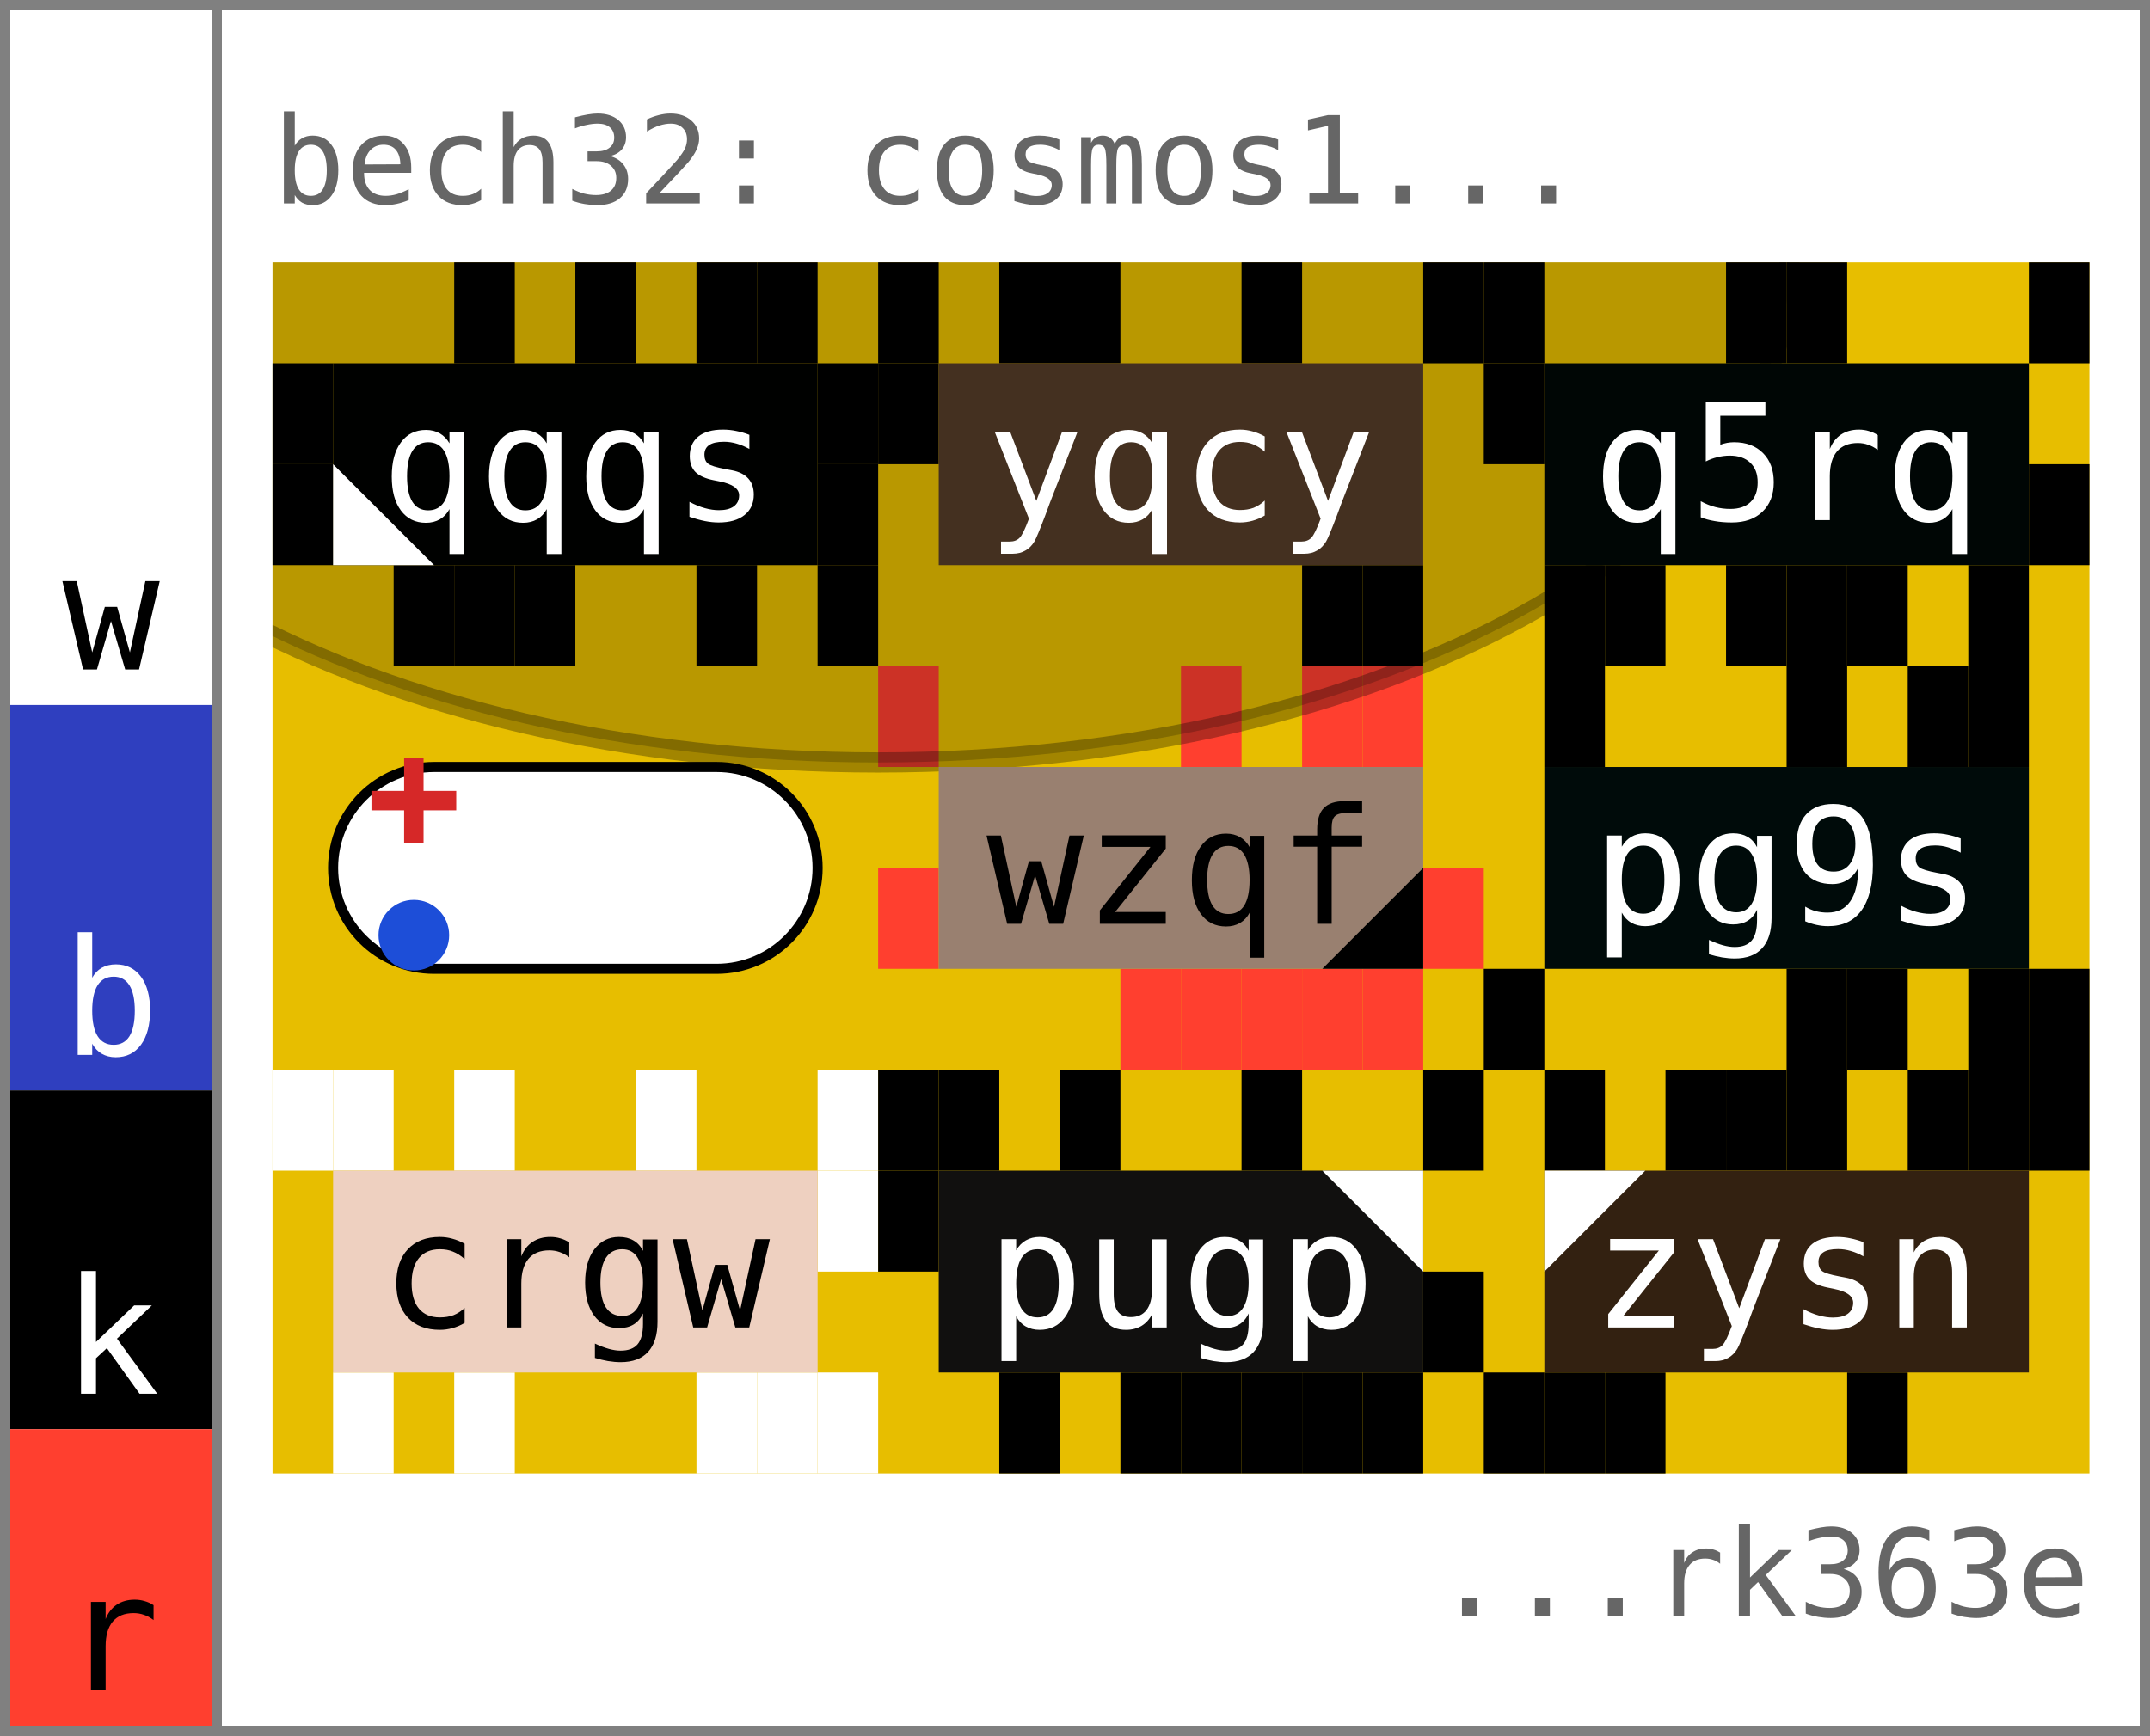
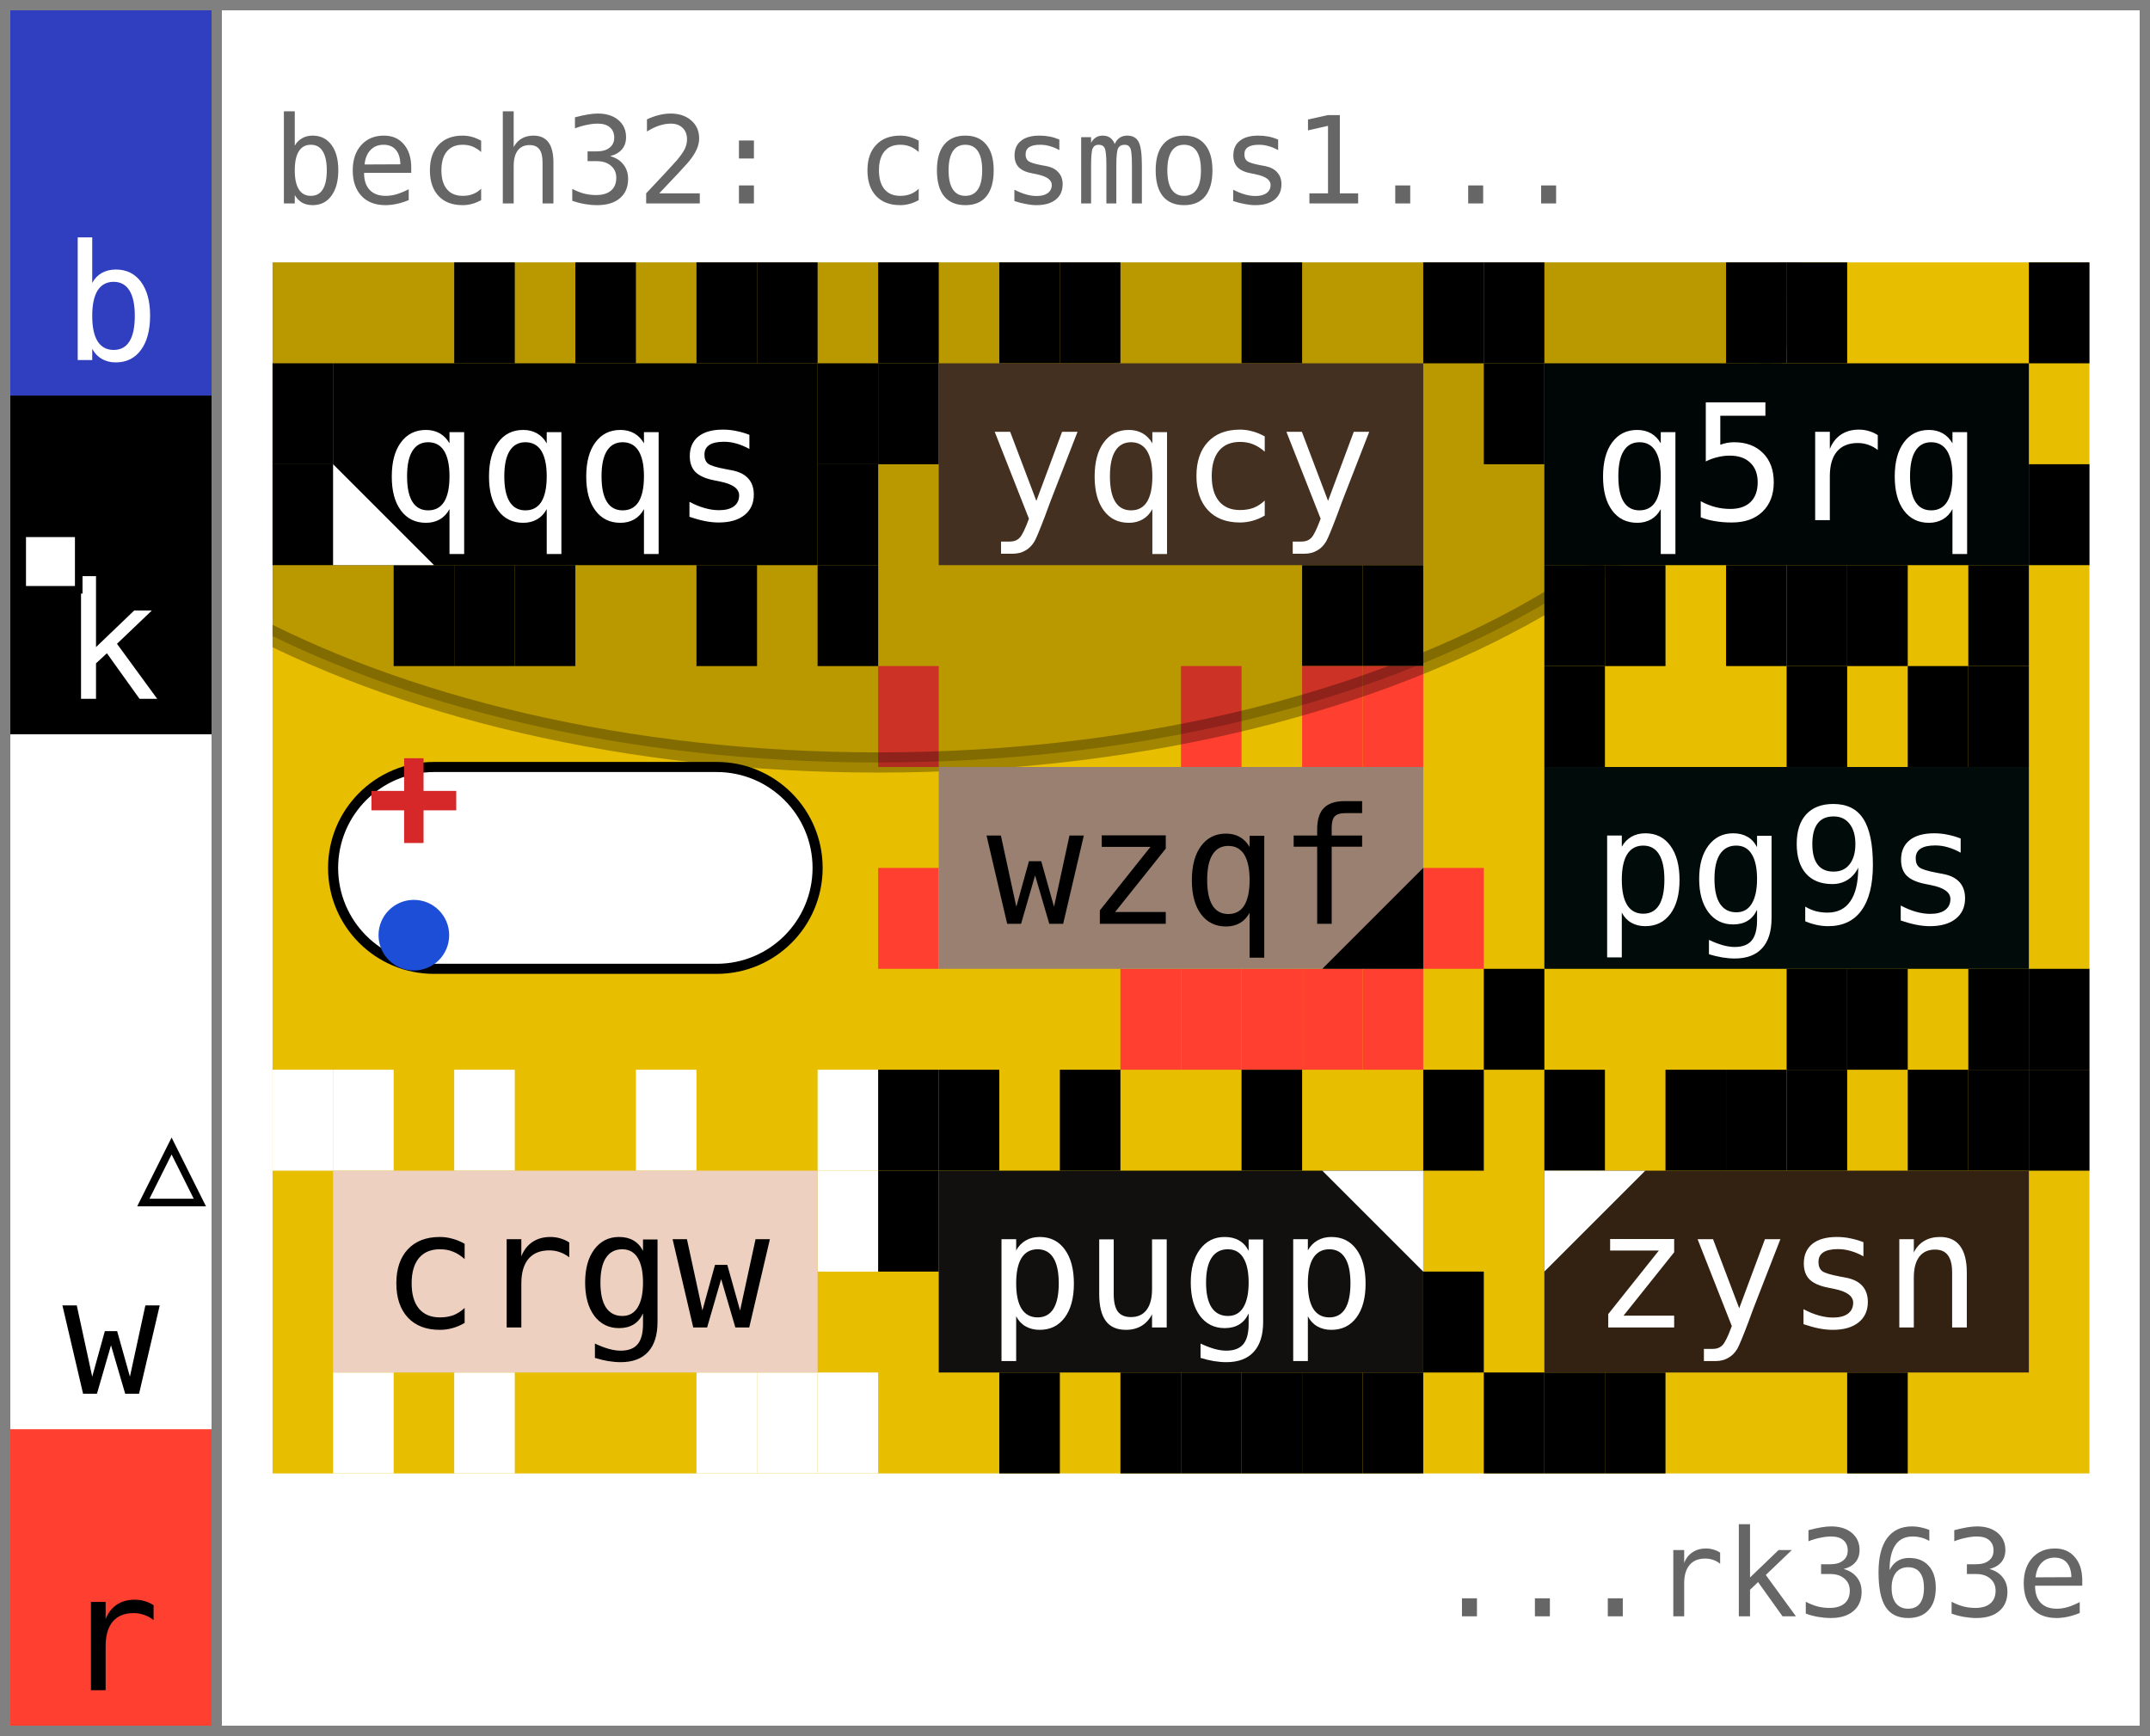
- <svg xmlns="http://www.w3.org/2000/svg" width="213.0" height="172.0" viewBox="0 0 213.0 172.0" data-entviz-version="v8" data-entviz-lib="0.7.2" data-input-bytes="45" data-cols="3" data-rows="3">
+ <svg xmlns="http://www.w3.org/2000/svg" width="213.0" height="172.0" viewBox="0 0 213.0 172.0" data-entviz-version="v9" data-entviz-lib="0.7.2" data-input-bytes="45" data-cols="3" data-rows="3">
  <defs>
    <clipPath id="grid-clip-ce5da880624d9baa-3x3">
      <rect x="27.0" y="26.0" width="180.0" height="120.0" />
    </clipPath>
  </defs>
  <rect x="0" y="0" width="213.0" height="172.0" fill="#ffffff" />
  <g data-channel="grid">
    <rect x="27.0" y="26.0" width="180.0" height="120.0" fill="#e7be00" />
    <g>
      <rect x="45.0" y="26.0" width="6.0" height="10.0" fill="#000000" />
      <rect x="57.0" y="26.0" width="6.0" height="10.0" fill="#000000" />
      <rect x="69.0" y="26.0" width="6.0" height="10.0" fill="#000000" />
      <rect x="75.0" y="26.0" width="6.0" height="10.0" fill="#000000" />
      <rect x="81.0" y="36.0" width="6.0" height="10.0" fill="#000000" />
      <rect x="81.0" y="46.0" width="6.0" height="10.0" fill="#000000" />
      <rect x="81.0" y="56.0" width="6.0" height="10.0" fill="#000000" />
      <rect x="69.0" y="56.0" width="6.0" height="10.0" fill="#000000" />
      <rect x="51.0" y="56.0" width="6.0" height="10.0" fill="#000000" />
      <rect x="45.0" y="56.0" width="6.0" height="10.0" fill="#000000" />
      <rect x="39.0" y="56.0" width="6.0" height="10.0" fill="#000000" />
      <rect x="27.0" y="46.0" width="6.0" height="10.0" fill="#000000" />
      <rect x="27.0" y="36.0" width="6.0" height="10.0" fill="#000000" />
      <rect x="87.0" y="26.0" width="6.0" height="10.0" fill="#000000" />
      <rect x="99.0" y="26.0" width="6.0" height="10.0" fill="#000000" />
      <rect x="105.0" y="26.0" width="6.0" height="10.0" fill="#000000" />
      <rect x="123.0" y="26.0" width="6.0" height="10.0" fill="#000000" />
      <rect x="141.0" y="26.0" width="6.0" height="10.0" fill="#000000" />
      <rect x="135.0" y="56.0" width="6.0" height="10.0" fill="#000000" />
      <rect x="129.0" y="56.0" width="6.0" height="10.0" fill="#000000" />
      <rect x="87.0" y="36.0" width="6.0" height="10.0" fill="#000000" />
      <rect x="147.0" y="26.0" width="6.0" height="10.0" fill="#000000" />
      <rect x="171.0" y="26.0" width="6.0" height="10.0" fill="#000000" />
      <rect x="177.0" y="26.0" width="6.0" height="10.0" fill="#000000" />
      <rect x="201.0" y="26.0" width="6.0" height="10.0" fill="#000000" />
      <rect x="201.0" y="46.0" width="6.0" height="10.0" fill="#000000" />
      <rect x="195.0" y="56.0" width="6.0" height="10.0" fill="#000000" />
      <rect x="183.0" y="56.0" width="6.0" height="10.0" fill="#000000" />
      <rect x="177.0" y="56.0" width="6.0" height="10.0" fill="#000000" />
      <rect x="171.0" y="56.0" width="6.0" height="10.0" fill="#000000" />
      <rect x="159.0" y="56.0" width="6.0" height="10.0" fill="#000000" />
      <rect x="153.0" y="56.0" width="6.0" height="10.0" fill="#000000" />
      <rect x="147.0" y="36.0" width="6.0" height="10.0" fill="#000000" />
      <rect x="87.0" y="66.0" width="6.0" height="10.0" fill="#ff3f2f" />
      <rect x="117.0" y="66.0" width="6.0" height="10.0" fill="#ff3f2f" />
      <rect x="129.0" y="66.0" width="6.0" height="10.0" fill="#ff3f2f" />
      <rect x="135.0" y="66.0" width="6.0" height="10.0" fill="#ff3f2f" />
      <rect x="141.0" y="86.0" width="6.0" height="10.0" fill="#ff3f2f" />
      <rect x="135.0" y="96.0" width="6.0" height="10.0" fill="#ff3f2f" />
      <rect x="129.0" y="96.0" width="6.0" height="10.0" fill="#ff3f2f" />
      <rect x="123.0" y="96.0" width="6.0" height="10.0" fill="#ff3f2f" />
      <rect x="117.0" y="96.0" width="6.0" height="10.0" fill="#ff3f2f" />
      <rect x="111.0" y="96.0" width="6.0" height="10.0" fill="#ff3f2f" />
      <rect x="87.0" y="86.0" width="6.0" height="10.0" fill="#ff3f2f" />
      <rect x="153.0" y="66.0" width="6.0" height="10.0" fill="#000000" />
      <rect x="177.0" y="66.0" width="6.0" height="10.0" fill="#000000" />
      <rect x="189.0" y="66.0" width="6.0" height="10.0" fill="#000000" />
      <rect x="195.0" y="66.0" width="6.0" height="10.0" fill="#000000" />
      <rect x="201.0" y="96.0" width="6.0" height="10.0" fill="#000000" />
      <rect x="195.0" y="96.0" width="6.0" height="10.0" fill="#000000" />
      <rect x="183.0" y="96.0" width="6.0" height="10.0" fill="#000000" />
      <rect x="177.0" y="96.0" width="6.0" height="10.0" fill="#000000" />
      <rect x="147.0" y="96.0" width="6.0" height="10.0" fill="#000000" />
      <rect x="27.0" y="106.0" width="6.0" height="10.0" fill="#ffffff" />
      <rect x="33.0" y="106.0" width="6.0" height="10.0" fill="#ffffff" />
      <rect x="45.0" y="106.0" width="6.0" height="10.0" fill="#ffffff" />
      <rect x="63.0" y="106.0" width="6.0" height="10.0" fill="#ffffff" />
      <rect x="81.0" y="106.0" width="6.0" height="10.0" fill="#ffffff" />
      <rect x="81.0" y="116.0" width="6.0" height="10.0" fill="#ffffff" />
      <rect x="81.0" y="136.0" width="6.0" height="10.0" fill="#ffffff" />
      <rect x="75.0" y="136.0" width="6.0" height="10.0" fill="#ffffff" />
      <rect x="69.0" y="136.0" width="6.0" height="10.0" fill="#ffffff" />
      <rect x="45.0" y="136.0" width="6.0" height="10.0" fill="#ffffff" />
      <rect x="33.0" y="136.0" width="6.0" height="10.0" fill="#ffffff" />
      <rect x="87.0" y="106.0" width="6.0" height="10.0" fill="#000000" />
      <rect x="93.0" y="106.0" width="6.0" height="10.0" fill="#000000" />
      <rect x="105.0" y="106.0" width="6.0" height="10.0" fill="#000000" />
      <rect x="123.0" y="106.0" width="6.0" height="10.0" fill="#000000" />
      <rect x="141.0" y="106.0" width="6.0" height="10.0" fill="#000000" />
      <rect x="141.0" y="126.0" width="6.0" height="10.0" fill="#000000" />
      <rect x="135.0" y="136.0" width="6.0" height="10.0" fill="#000000" />
      <rect x="129.0" y="136.0" width="6.0" height="10.0" fill="#000000" />
      <rect x="123.0" y="136.0" width="6.0" height="10.0" fill="#000000" />
      <rect x="117.0" y="136.0" width="6.0" height="10.0" fill="#000000" />
      <rect x="111.0" y="136.0" width="6.0" height="10.0" fill="#000000" />
      <rect x="99.0" y="136.0" width="6.0" height="10.0" fill="#000000" />
      <rect x="87.0" y="116.0" width="6.0" height="10.0" fill="#000000" />
      <rect x="153.0" y="106.0" width="6.0" height="10.0" fill="#000000" />
      <rect x="165.0" y="106.0" width="6.0" height="10.0" fill="#000000" />
      <rect x="171.0" y="106.0" width="6.0" height="10.0" fill="#000000" />
      <rect x="177.0" y="106.0" width="6.0" height="10.0" fill="#000000" />
      <rect x="189.0" y="106.0" width="6.0" height="10.0" fill="#000000" />
      <rect x="195.0" y="106.0" width="6.0" height="10.0" fill="#000000" />
      <rect x="201.0" y="106.0" width="6.0" height="10.0" fill="#000000" />
      <rect x="183.0" y="136.0" width="6.0" height="10.0" fill="#000000" />
      <rect x="159.0" y="136.0" width="6.0" height="10.0" fill="#000000" />
      <rect x="153.0" y="136.0" width="6.0" height="10.0" fill="#000000" />
      <rect x="147.0" y="136.0" width="6.0" height="10.0" fill="#000000" />
    </g>
    <g clip-path="url(#grid-clip-ce5da880624d9baa-3x3)" data-channel="ellipse" data-ellipse-anchor-x="87.0" data-ellipse-anchor-y="26.0" data-ellipse-rx="90.28339382189839" data-ellipse-ry="49.55404322555325" data-ellipse-rotation-deg="0.0">
      <ellipse cx="87.0" cy="26.0" rx="90.283" ry="49.554" transform="rotate(0.0 87.0 26.0)" fill="#000000" stroke="#000000" fill-opacity="0.2" stroke-opacity="0.3" stroke-width="2.0" />
    </g>
    <g>
      <g data-channel="cell" data-cell-index="0" data-cell-row="0" data-cell-col="0" data-cell-quartile="4">
        <rect x="33.0" y="36.0" width="48.0" height="20.0" fill="#000100" />
        <text x="57.0" y="46.0" fill="#ffffff" style="font-family: &quot;JetBrains Mono&quot;, &quot;Menlo&quot;, &quot;Consolas&quot;, &quot;DejaVu Sans Mono&quot;, &quot;Liberation Mono&quot;, &quot;Roboto Mono&quot;, &quot;Noto Sans Mono&quot;, monospace; font-size: 16.0px;" text-anchor="middle" dominant-baseline="central">qqqs</text>
        <polygon points="33.0,56.0 33.0,46.0 43.0,56.0" fill="#ffffff" />
      </g>
      <g data-channel="cell" data-cell-index="1" data-cell-row="0" data-cell-col="1">
        <rect x="93.0" y="36.0" width="48.0" height="20.0" fill="#443020" />
        <text x="117.0" y="46.0" fill="#ffffff" style="font-family: &quot;JetBrains Mono&quot;, &quot;Menlo&quot;, &quot;Consolas&quot;, &quot;DejaVu Sans Mono&quot;, &quot;Liberation Mono&quot;, &quot;Roboto Mono&quot;, &quot;Noto Sans Mono&quot;, monospace; font-size: 16.0px;" text-anchor="middle" dominant-baseline="central">yqcy</text>
      </g>
      <g data-channel="cell" data-cell-index="2" data-cell-row="0" data-cell-col="2">
        <rect x="153.0" y="36.0" width="48.0" height="20.0" fill="#000605" />
        <text x="177.0" y="46.0" fill="#ffffff" style="font-family: &quot;JetBrains Mono&quot;, &quot;Menlo&quot;, &quot;Consolas&quot;, &quot;DejaVu Sans Mono&quot;, &quot;Liberation Mono&quot;, &quot;Roboto Mono&quot;, &quot;Noto Sans Mono&quot;, monospace; font-size: 16.0px;" text-anchor="middle" dominant-baseline="central">q5rq</text>
      </g>
      <g data-channel="cell" data-cell-index="3" data-cell-row="1" data-cell-col="0" data-cell-blank="true" data-cell-blank-map="true">
        <rect x="33.0" y="76.0" width="48.0" height="20.0" rx="10.0" ry="10.0" fill="#ffffff" stroke="#000000" stroke-width="1" />
        <circle cx="41.0" cy="92.667" r="3.5" fill="#1d4ed8" data-blank-map-min="2,0" />
        <path d="M 36.8,79.333 H 45.2 M 41.0,75.133 V 83.533" fill="none" stroke="#d62828" stroke-width="1.925" stroke-linecap="butt" data-blank-map-max="0,0" />
      </g>
      <g data-channel="cell" data-cell-index="4" data-cell-row="1" data-cell-col="1" data-cell-quartile="3">
        <rect x="93.0" y="76.0" width="48.0" height="20.0" fill="#998070" />
        <text x="117.0" y="86.0" fill="#000000" style="font-family: &quot;JetBrains Mono&quot;, &quot;Menlo&quot;, &quot;Consolas&quot;, &quot;DejaVu Sans Mono&quot;, &quot;Liberation Mono&quot;, &quot;Roboto Mono&quot;, &quot;Noto Sans Mono&quot;, monospace; font-size: 16.0px;" text-anchor="middle" dominant-baseline="central">wzqf</text>
        <polygon points="141.0,96.0 141.0,86.0 131.0,96.0" fill="#000000" />
      </g>
      <g data-channel="cell" data-cell-index="5" data-cell-row="1" data-cell-col="2">
        <rect x="153.0" y="76.0" width="48.0" height="20.0" fill="#000b0a" />
        <text x="177.0" y="86.0" fill="#ffffff" style="font-family: &quot;JetBrains Mono&quot;, &quot;Menlo&quot;, &quot;Consolas&quot;, &quot;DejaVu Sans Mono&quot;, &quot;Liberation Mono&quot;, &quot;Roboto Mono&quot;, &quot;Noto Sans Mono&quot;, monospace; font-size: 16.0px;" text-anchor="middle" dominant-baseline="central">pg9s</text>
      </g>
      <g data-channel="cell" data-cell-index="6" data-cell-row="2" data-cell-col="0">
        <rect x="33.0" y="116.0" width="48.0" height="20.0" fill="#eed0c0" />
        <text x="57.0" y="126.0" fill="#000000" style="font-family: &quot;JetBrains Mono&quot;, &quot;Menlo&quot;, &quot;Consolas&quot;, &quot;DejaVu Sans Mono&quot;, &quot;Liberation Mono&quot;, &quot;Roboto Mono&quot;, &quot;Noto Sans Mono&quot;, monospace; font-size: 16.0px;" text-anchor="middle" dominant-baseline="central">crgw</text>
      </g>
      <g data-channel="cell" data-cell-index="7" data-cell-row="2" data-cell-col="1" data-cell-quartile="2">
        <rect x="93.0" y="116.0" width="48.0" height="20.0" fill="#11100f" />
        <text x="117.0" y="126.0" fill="#ffffff" style="font-family: &quot;JetBrains Mono&quot;, &quot;Menlo&quot;, &quot;Consolas&quot;, &quot;DejaVu Sans Mono&quot;, &quot;Liberation Mono&quot;, &quot;Roboto Mono&quot;, &quot;Noto Sans Mono&quot;, monospace; font-size: 16.0px;" text-anchor="middle" dominant-baseline="central">pugp</text>
        <polygon points="141.0,116.0 131.0,116.0 141.0,126.0" fill="#ffffff" />
      </g>
      <g data-channel="cell" data-cell-index="8" data-cell-row="2" data-cell-col="2" data-cell-quartile="1">
        <rect x="153.0" y="116.0" width="48.0" height="20.0" fill="#332111" />
        <text x="177.0" y="126.0" fill="#ffffff" style="font-family: &quot;JetBrains Mono&quot;, &quot;Menlo&quot;, &quot;Consolas&quot;, &quot;DejaVu Sans Mono&quot;, &quot;Liberation Mono&quot;, &quot;Roboto Mono&quot;, &quot;Noto Sans Mono&quot;, monospace; font-size: 16.0px;" text-anchor="middle" dominant-baseline="central">zysn</text>
        <polygon points="153.0,116.0 163.0,116.0 153.0,126.0" fill="#ffffff" />
      </g>
    </g>
  </g>
-   <g data-channel="color-bar">
-     <g data-color-bar-rank="0" data-color-bar-band="W">
-       <rect x="1" y="1" width="20.0" height="68.855" fill="#ffffff" />
-       <text x="11.0" y="66.335" fill="#000000" style="font-family: &quot;JetBrains Mono&quot;, &quot;Menlo&quot;, &quot;Consolas&quot;, &quot;DejaVu Sans Mono&quot;, &quot;Liberation Mono&quot;, &quot;Roboto Mono&quot;, &quot;Noto Sans Mono&quot;, monospace; font-size: 16.0px;" text-anchor="middle" data-color-bar-letter="true">w</text>
+   <g data-channel="color-bar" data-bar-slots="14" data-bar-marker-square="4" data-bar-marker-triangle="9">
+     <g data-color-bar-rank="0" data-color-bar-band="B">
+       <rect x="1" y="1" width="20.0" height="38.195" fill="#2f3fbf" />
+       <text x="11.0" y="35.675" fill="#ffffff" style="font-family: &quot;JetBrains Mono&quot;, &quot;Menlo&quot;, &quot;Consolas&quot;, &quot;DejaVu Sans Mono&quot;, &quot;Liberation Mono&quot;, &quot;Roboto Mono&quot;, &quot;Noto Sans Mono&quot;, monospace; font-size: 16.0px;" text-anchor="middle" data-color-bar-letter="true">b</text>
    </g>
-     <g data-color-bar-rank="1" data-color-bar-band="B">
-       <rect x="1" y="69.855" width="20.0" height="38.195" fill="#2f3fbf" />
-       <text x="11.0" y="104.529" fill="#ffffff" style="font-family: &quot;JetBrains Mono&quot;, &quot;Menlo&quot;, &quot;Consolas&quot;, &quot;DejaVu Sans Mono&quot;, &quot;Liberation Mono&quot;, &quot;Roboto Mono&quot;, &quot;Noto Sans Mono&quot;, monospace; font-size: 16.0px;" text-anchor="middle" data-color-bar-letter="true">b</text>
+     <g data-color-bar-rank="1" data-color-bar-band="K">
+       <rect x="1" y="39.195" width="20.0" height="33.571" fill="#000000" />
+       <text x="11.0" y="69.246" fill="#ffffff" style="font-family: &quot;JetBrains Mono&quot;, &quot;Menlo&quot;, &quot;Consolas&quot;, &quot;DejaVu Sans Mono&quot;, &quot;Liberation Mono&quot;, &quot;Roboto Mono&quot;, &quot;Noto Sans Mono&quot;, monospace; font-size: 16.0px;" text-anchor="middle" data-color-bar-letter="true">k</text>
    </g>
-     <g data-color-bar-rank="2" data-color-bar-band="K">
-       <rect x="1" y="108.049" width="20.0" height="33.571" fill="#000000" />
-       <text x="11.0" y="138.1" fill="#ffffff" style="font-family: &quot;JetBrains Mono&quot;, &quot;Menlo&quot;, &quot;Consolas&quot;, &quot;DejaVu Sans Mono&quot;, &quot;Liberation Mono&quot;, &quot;Roboto Mono&quot;, &quot;Noto Sans Mono&quot;, monospace; font-size: 16.0px;" text-anchor="middle" data-color-bar-letter="true">k</text>
+     <g data-color-bar-rank="2" data-color-bar-band="W">
+       <rect x="1" y="72.766" width="20.0" height="68.855" fill="#ffffff" />
+       <text x="11.0" y="138.1" fill="#000000" style="font-family: &quot;JetBrains Mono&quot;, &quot;Menlo&quot;, &quot;Consolas&quot;, &quot;DejaVu Sans Mono&quot;, &quot;Liberation Mono&quot;, &quot;Roboto Mono&quot;, &quot;Noto Sans Mono&quot;, monospace; font-size: 16.0px;" text-anchor="middle" data-color-bar-letter="true">w</text>
    </g>
    <g data-color-bar-rank="3" data-color-bar-band="R">
      <rect x="1" y="141.62" width="20.0" height="29.38" fill="#ff3f2f" />
      <text x="11.0" y="167.48" fill="#000000" style="font-family: &quot;JetBrains Mono&quot;, &quot;Menlo&quot;, &quot;Consolas&quot;, &quot;DejaVu Sans Mono&quot;, &quot;Liberation Mono&quot;, &quot;Roboto Mono&quot;, &quot;Noto Sans Mono&quot;, monospace; font-size: 16.0px;" text-anchor="middle" data-color-bar-letter="true">r</text>
    </g>
+     <rect x="2.2" y="52.843" width="5.6" height="5.6" fill="#ffffff" stroke="#000000" stroke-width="0.75" data-bar-marker="square" />
+     <polygon points="17.0,113.557 14.2,119.157 19.8,119.157" fill="#ffffff" stroke="#000000" stroke-width="0.75" data-bar-marker="triangle" />
  </g>
  <g data-channel="label-top">
    <text x="27.0" y="16.0" fill="#666666" style="font-family: &quot;JetBrains Mono&quot;, &quot;Menlo&quot;, &quot;Consolas&quot;, &quot;DejaVu Sans Mono&quot;, &quot;Liberation Mono&quot;, &quot;Roboto Mono&quot;, &quot;Noto Sans Mono&quot;, monospace; font-size: 12.0px;" dominant-baseline="central">bech32: cosmos1...</text>
  </g>
  <g data-channel="label-bottom">
    <text x="207.0" y="156.0" fill="#666666" style="font-family: &quot;JetBrains Mono&quot;, &quot;Menlo&quot;, &quot;Consolas&quot;, &quot;DejaVu Sans Mono&quot;, &quot;Liberation Mono&quot;, &quot;Roboto Mono&quot;, &quot;Noto Sans Mono&quot;, monospace; font-size: 12.0px;" text-anchor="end" dominant-baseline="central">...rk363e</text>
  </g>
  <line x1="0" y1="0.5" x2="213.0" y2="0.5" stroke="#808080" stroke-width="1" shape-rendering="crispEdges" />
  <line x1="212.5" y1="0" x2="212.5" y2="172.0" stroke="#808080" stroke-width="1" shape-rendering="crispEdges" />
  <line x1="0" y1="171.5" x2="213.0" y2="171.5" stroke="#808080" stroke-width="1" shape-rendering="crispEdges" />
  <line x1="0.5" y1="0" x2="0.5" y2="172.0" stroke="#808080" stroke-width="1" shape-rendering="crispEdges" />
  <line x1="21.5" y1="0" x2="21.5" y2="172.0" stroke="#808080" stroke-width="1" shape-rendering="crispEdges" />
</svg>
